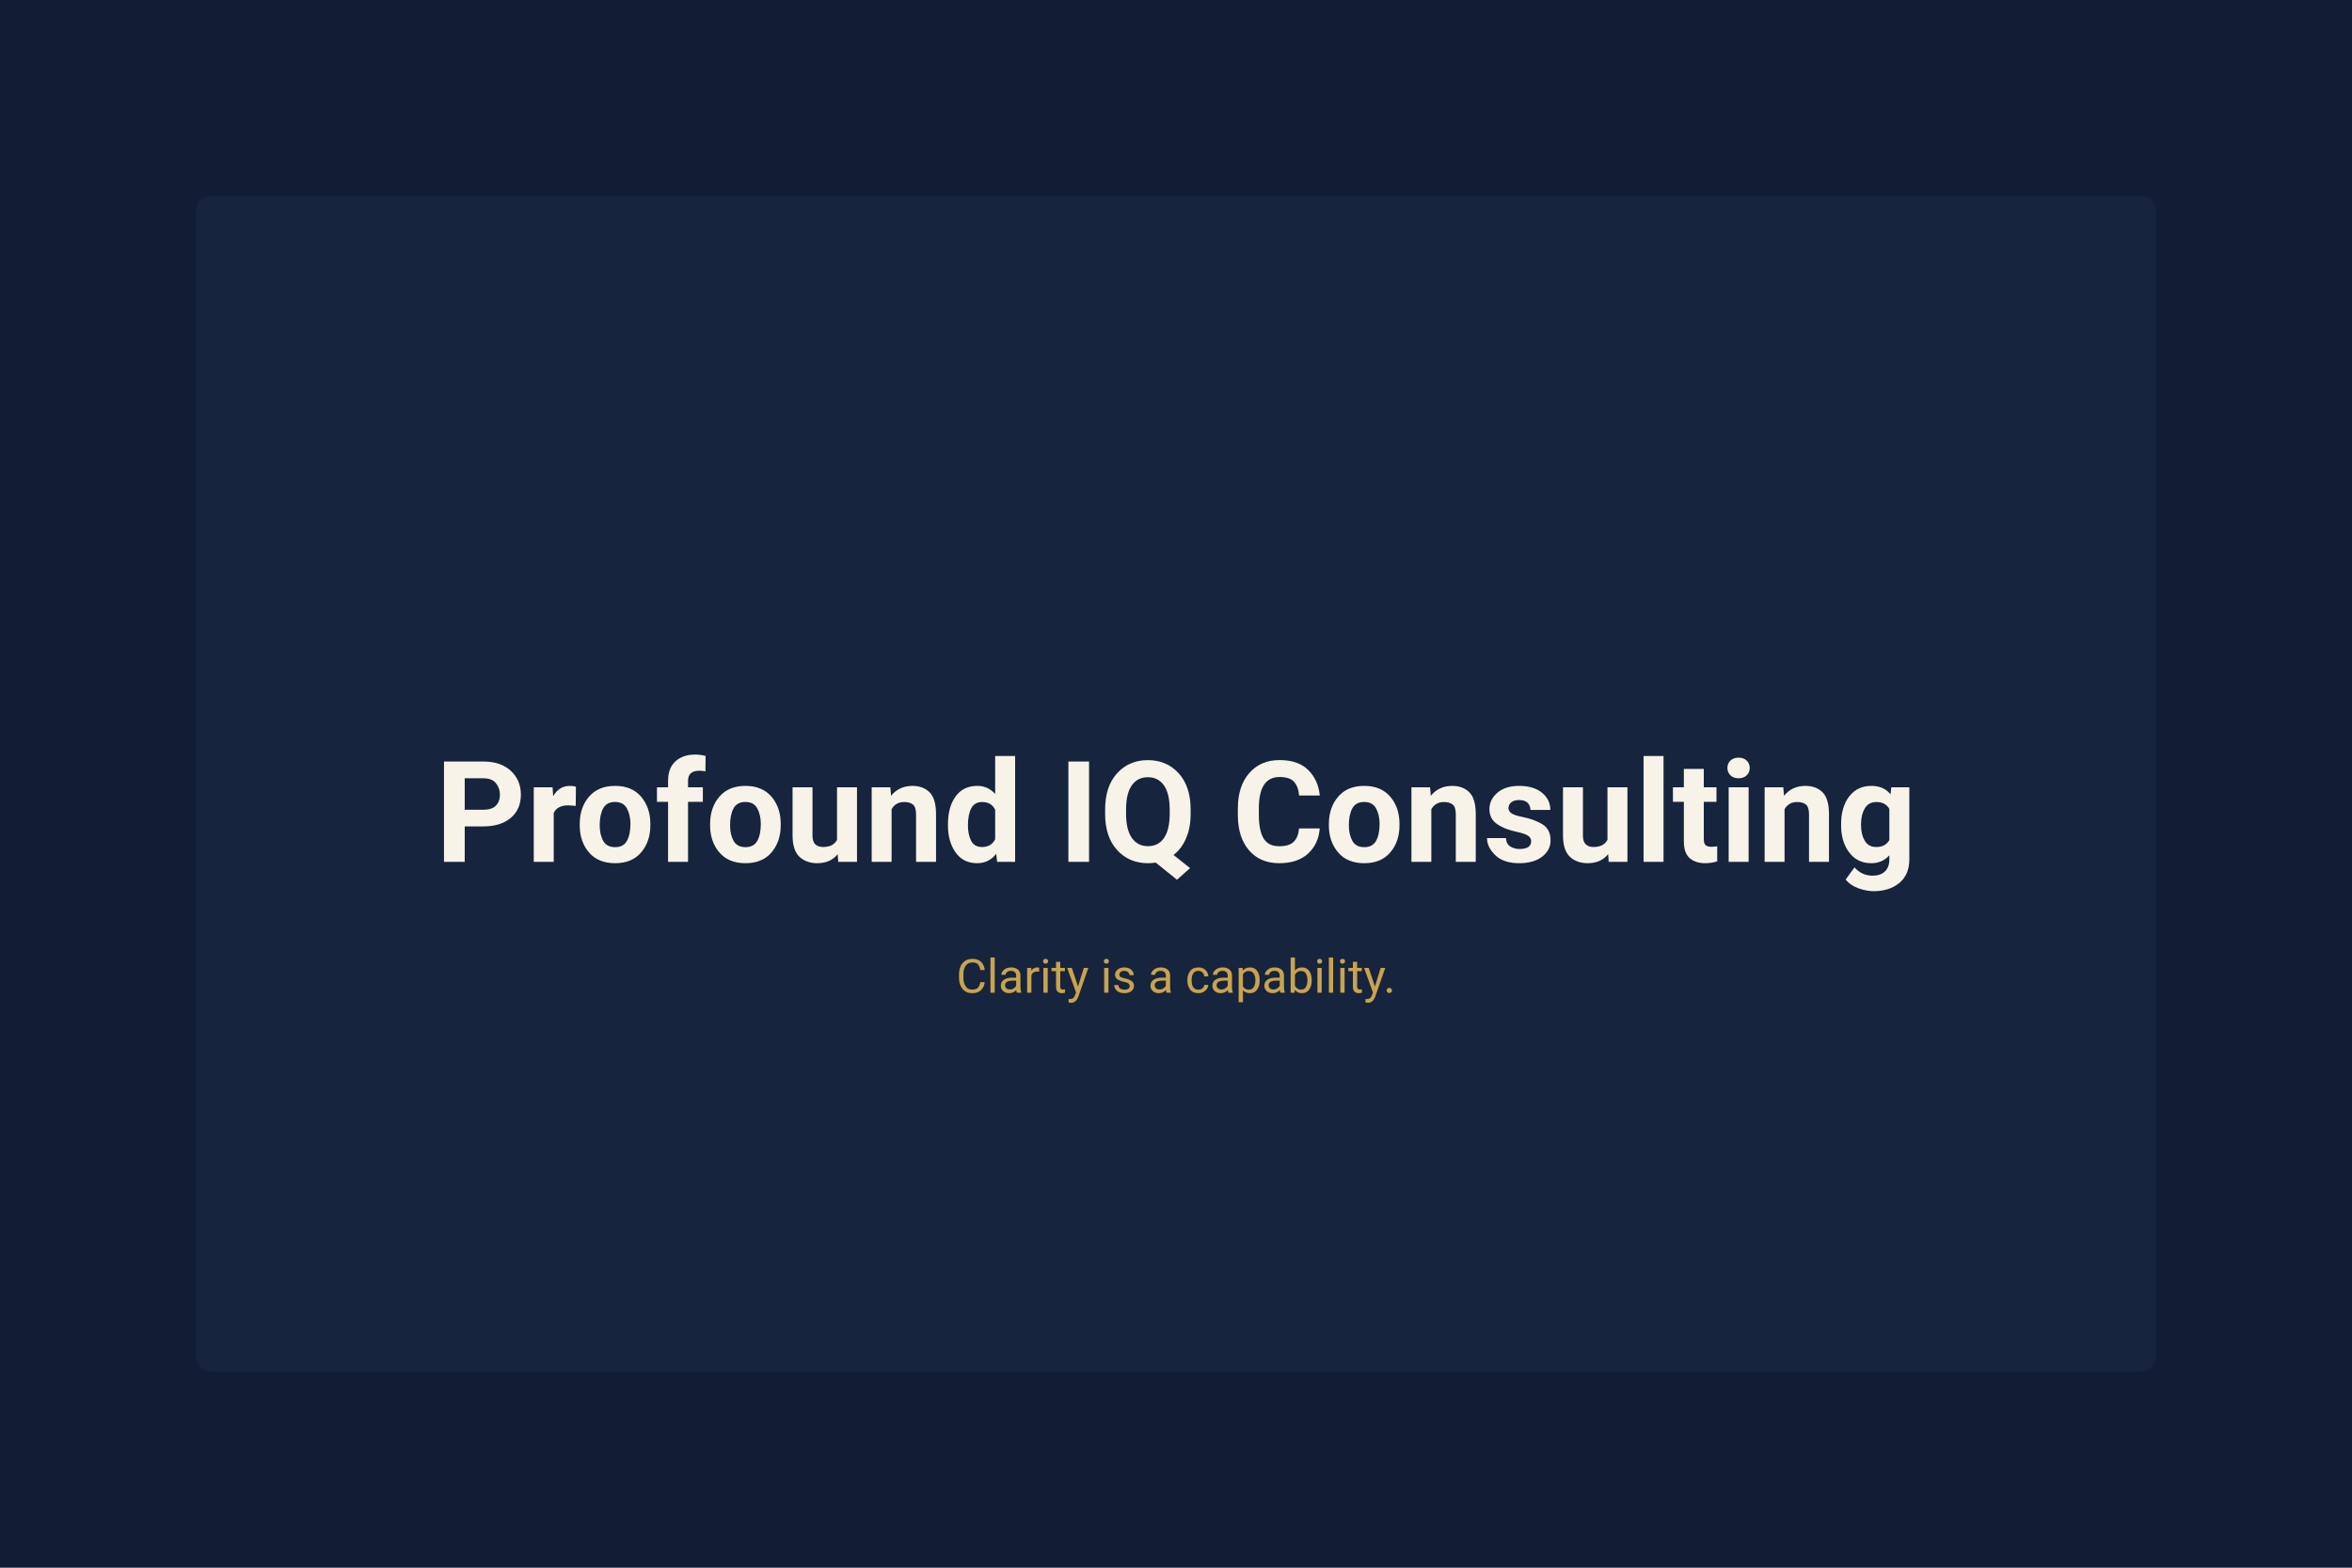
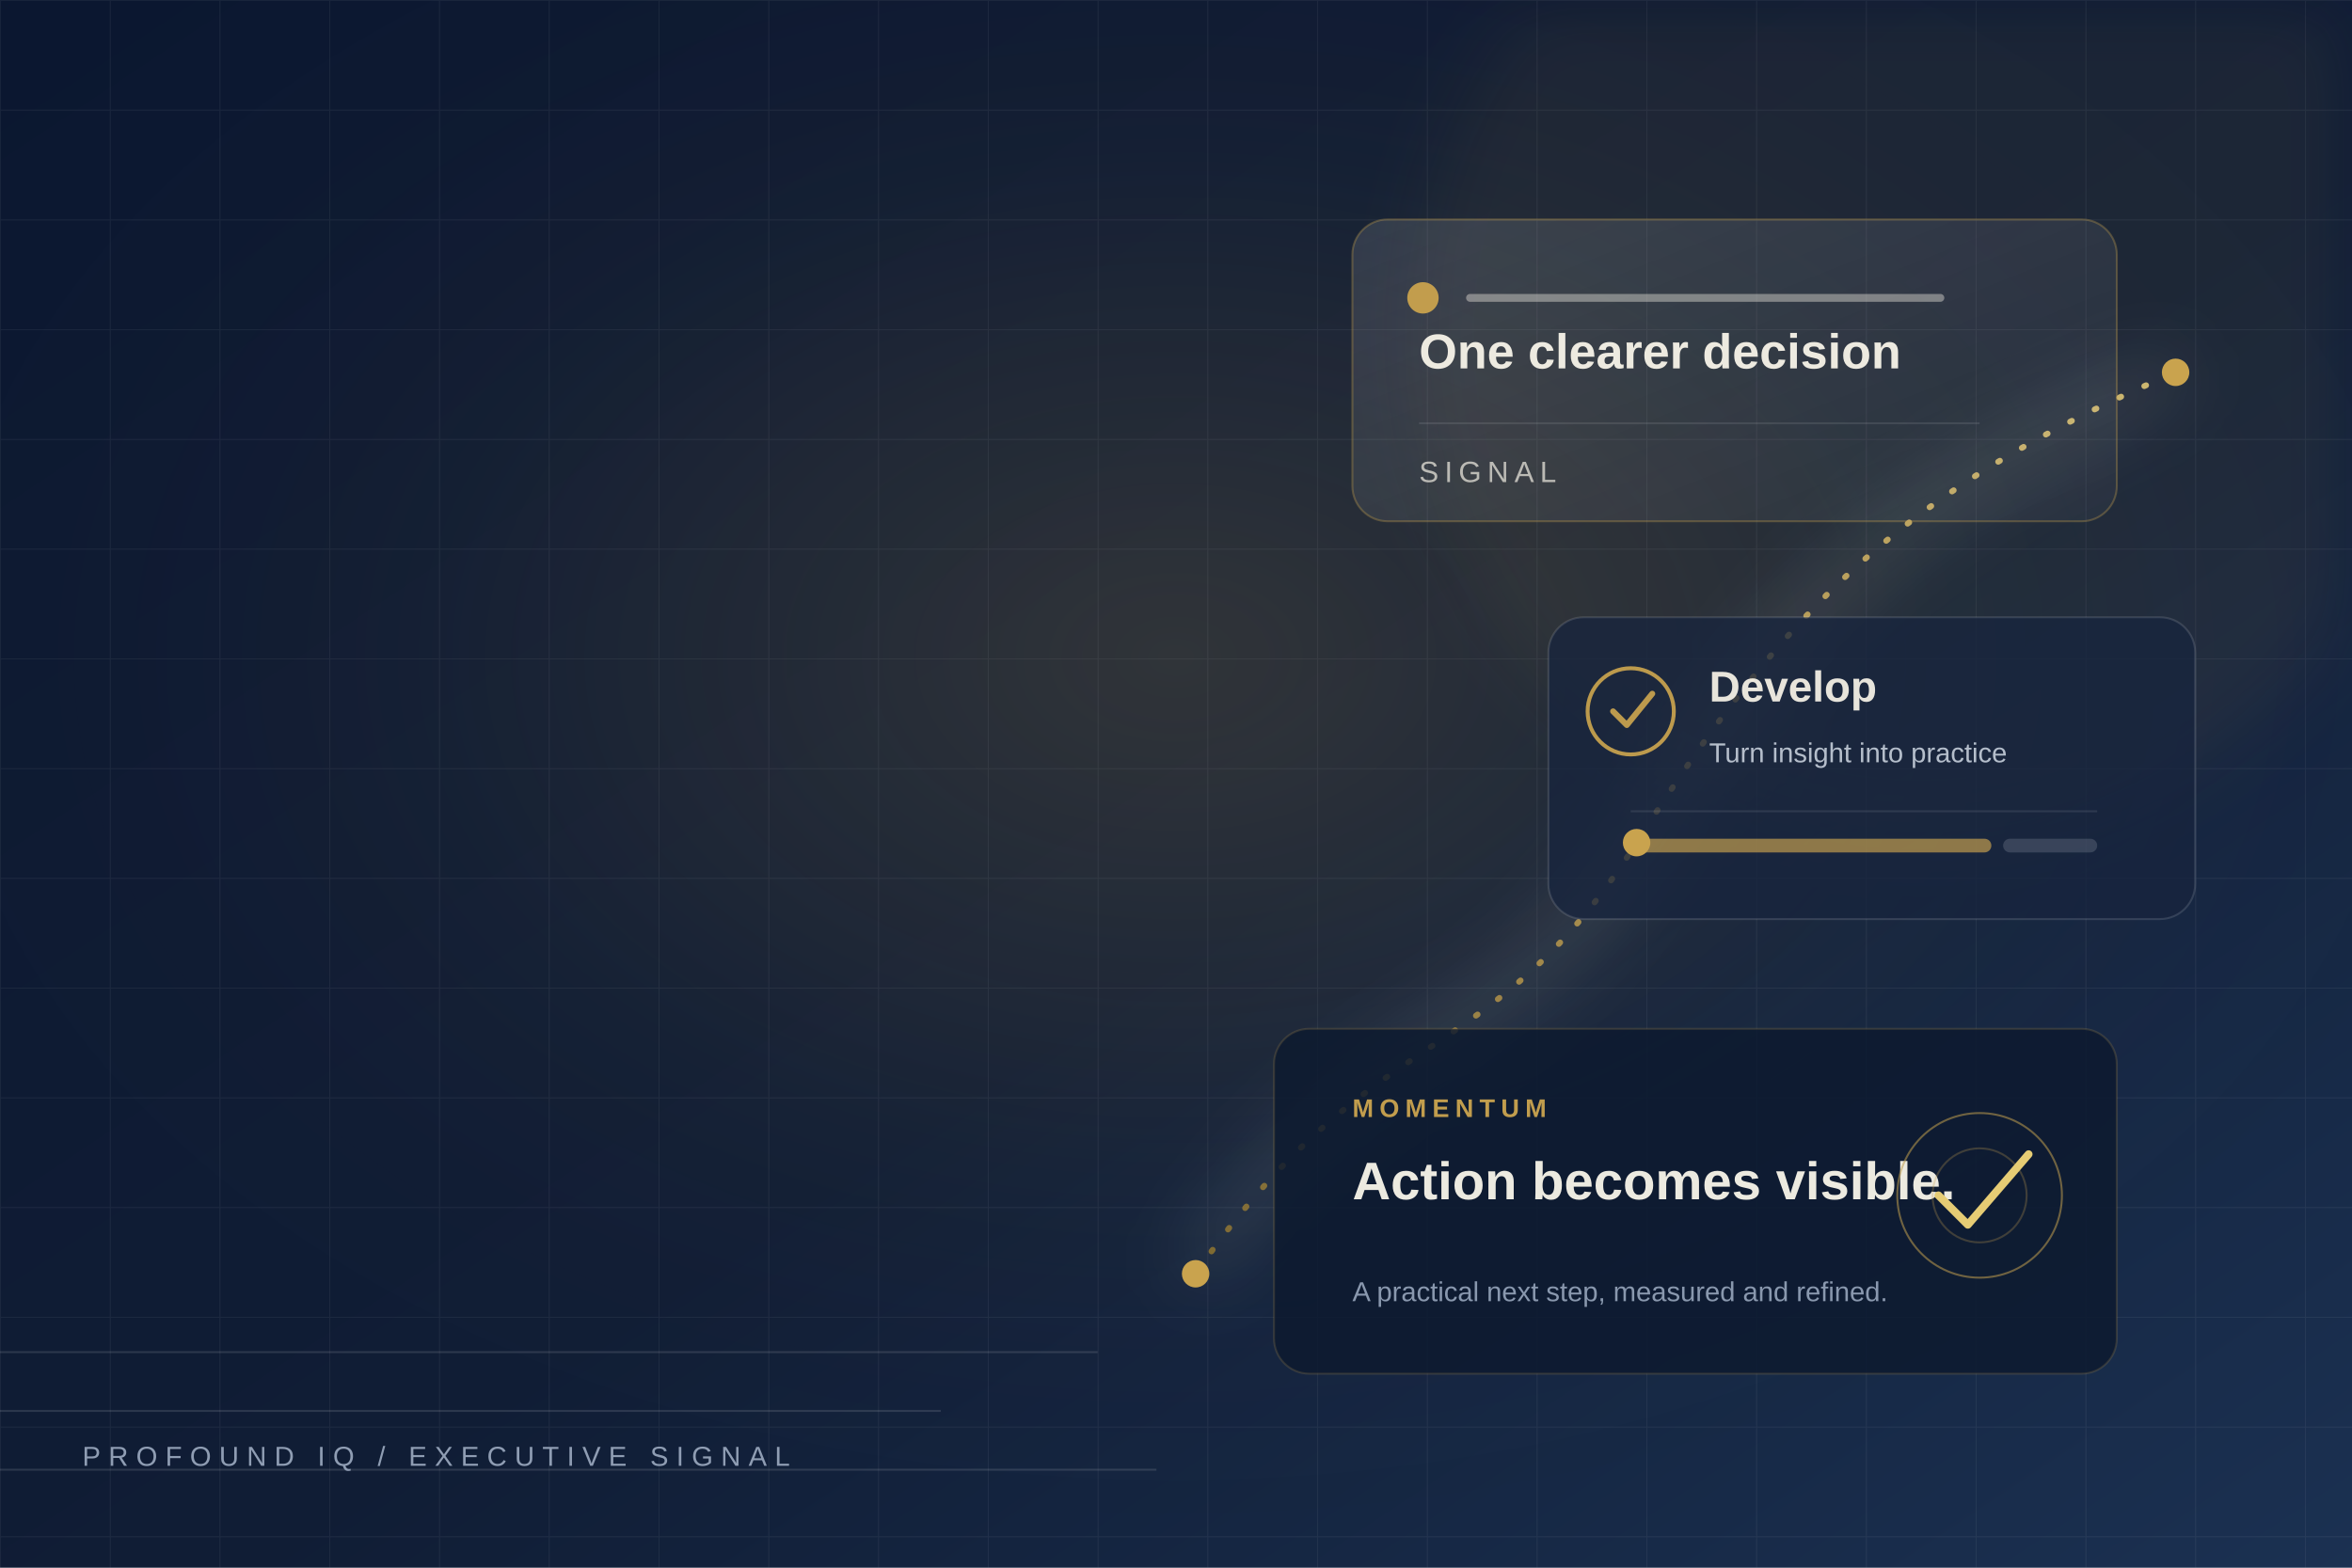
- <svg xmlns="http://www.w3.org/2000/svg" viewBox="0 0 1200 800" width="1200" height="800">
-   <rect width="1200" height="800" fill="#101d35" />
-   <rect x="100" y="100" width="1000" height="600" fill="#16243d" rx="8" />
-   <text x="600" y="420" dominant-baseline="middle" text-anchor="middle" font-family="system-ui, -apple-system, Segoe UI, Roboto, Ubuntu, Cantarell, Noto Sans, Helvetica, Arial, sans-serif" font-size="72" font-weight="700" fill="#f7f3e8">Profound IQ Consulting</text>
-   <text x="600" y="500" dominant-baseline="middle" text-anchor="middle" font-family="system-ui, -apple-system, Segoe UI, Roboto, Ubuntu, Cantarell, Noto Sans, Helvetica, Arial, sans-serif" font-size="24" font-weight="400" fill="#c9a34e">Clarity is a capability.</text>
+ <svg xmlns="http://www.w3.org/2000/svg" viewBox="0 0 1200 800" width="1200" height="800" role="img" aria-label="Abstract pathway from insight to action">
+   <defs>
+     <linearGradient id="field" x1="0" y1="0" x2="1" y2="1">
+       <stop offset="0" stop-color="#0b1730" />
+       <stop offset="0.55" stop-color="#101d35" />
+       <stop offset="1" stop-color="#1b3152" />
+     </linearGradient>
+     <linearGradient id="gold" x1="0" y1="0" x2="1" y2="0">
+       <stop offset="0" stop-color="#8d6f25" />
+       <stop offset="0.5" stop-color="#c9a34e" />
+       <stop offset="1" stop-color="#f0d477" />
+     </linearGradient>
+     <linearGradient id="panel" x1="0" y1="0" x2="1" y2="1">
+       <stop offset="0" stop-color="#ffffff" stop-opacity="0.12" />
+       <stop offset="1" stop-color="#ffffff" stop-opacity="0.03" />
+     </linearGradient>
+     <radialGradient id="glow" cx="50%" cy="42%" r="58%">
+       <stop offset="0" stop-color="#c9a34e" stop-opacity="0.18" />
+       <stop offset="0.55" stop-color="#c9a34e" stop-opacity="0.04" />
+       <stop offset="1" stop-color="#0b1730" stop-opacity="0" />
+     </radialGradient>
+     <pattern id="grid" width="56" height="56" patternUnits="userSpaceOnUse">
+       <path d="M 56 0 L 0 0 0 56" fill="none" stroke="#ffffff" stroke-opacity="0.055" stroke-width="1" />
+     </pattern>
+     <filter id="soft" x="-20%" y="-20%" width="140%" height="140%">
+       <feGaussianBlur stdDeviation="18" />
+     </filter>
+   </defs>
+   <rect width="1200" height="800" fill="url(#field)" />
+   <rect width="1200" height="800" fill="url(#glow)" />
+   <rect width="1200" height="800" fill="url(#grid)" />
+   <circle cx="980" cy="170" r="260" fill="#c9a34e" opacity="0.07" filter="url(#soft)" />
+   <path d="M 610 650 C 700 520 760 548 835 430 S 970 250 1110 190" fill="none" stroke="url(#gold)" stroke-width="3" stroke-linecap="round" stroke-dasharray="1 13" opacity="0.82" />
+   <path d="M 610 650 C 700 520 760 548 835 430 S 970 250 1110 190" fill="none" stroke="#f7f3e8" stroke-opacity="0.16" stroke-width="16" filter="url(#soft)" />
+   <g opacity="0.95">
+     <rect x="690" y="112" width="390" height="154" rx="18" fill="url(#panel)" stroke="#c9a34e" stroke-opacity="0.34" />
+     <path d="M 724 216 H 1010" stroke="#ffffff" stroke-opacity="0.1" />
+     <circle cx="726" cy="152" r="8" fill="#c9a34e" />
+     <path d="M 750 152 H 990" stroke="#f7f3e8" stroke-opacity="0.42" stroke-width="4" stroke-linecap="round" />
+     <text x="724" y="246" fill="#f7f3e8" fill-opacity="0.72" font-family="Arial, sans-serif" font-size="15" letter-spacing="3">SIGNAL</text>
+     <text x="724" y="188" fill="#f7f3e8" font-family="Arial, sans-serif" font-size="25" font-weight="700">One clearer decision</text>
+   </g>
+   <g opacity="0.92">
+     <rect x="790" y="315" width="330" height="154" rx="18" fill="#16243d" fill-opacity="0.82" stroke="#ffffff" stroke-opacity="0.14" />
+     <circle cx="832" cy="363" r="22" fill="none" stroke="#c9a34e" stroke-width="2" />
+     <path d="M 823 363 L 830 370 L 843 354" fill="none" stroke="#c9a34e" stroke-width="3" stroke-linecap="round" stroke-linejoin="round" />
+     <text x="872" y="358" fill="#f7f3e8" font-family="Arial, sans-serif" font-size="22" font-weight="700">Develop</text>
+     <text x="872" y="389" fill="#c1cad7" font-family="Arial, sans-serif" font-size="14">Turn insight into practice</text>
+     <path d="M 832 414 H 1070" stroke="#ffffff" stroke-opacity="0.1" />
+     <rect x="832" y="428" width="184" height="7" rx="3.5" fill="#c9a34e" fill-opacity="0.72" />
+     <rect x="1022" y="428" width="48" height="7" rx="3.5" fill="#ffffff" fill-opacity="0.16" />
+   </g>
+   <g opacity="0.95">
+     <rect x="650" y="525" width="430" height="176" rx="18" fill="#0d1a2f" fill-opacity="0.88" stroke="#c9a34e" stroke-opacity="0.2" />
+     <text x="690" y="570" fill="#c9a34e" font-family="Arial, sans-serif" font-size="13" letter-spacing="3" font-weight="700">MOMENTUM</text>
+     <text x="690" y="612" fill="#f7f3e8" font-family="Arial, sans-serif" font-size="27" font-weight="700">Action becomes visible.</text>
+     <g fill="none" stroke="#c9a34e" stroke-opacity="0.55">
+       <circle cx="1010" cy="610" r="42" />
+       <circle cx="1010" cy="610" r="24" stroke-opacity="0.28" />
+     </g>
+     <path d="M 989 610 L 1004 625 L 1035 589" fill="none" stroke="#f0d477" stroke-width="4" stroke-linecap="round" stroke-linejoin="round" />
+     <text x="690" y="664" fill="#8f9db3" font-family="Arial, sans-serif" font-size="14">A practical next step, measured and refined.</text>
+   </g>
+   <g fill="#c9a34e">
+     <circle cx="610" cy="650" r="7" />
+     <circle cx="835" cy="430" r="7" />
+     <circle cx="1110" cy="190" r="7" />
+   </g>
+   <g fill="none" stroke="#ffffff" stroke-opacity="0.12">
+     <path d="M 0 690 H 560" />
+     <path d="M 0 720 H 480" />
+     <path d="M 0 750 H 590" />
+   </g>
+   <text x="42" y="748" fill="#8f9db3" font-family="Arial, sans-serif" font-size="14" letter-spacing="4">PROFOUND IQ / EXECUTIVE SIGNAL</text>
</svg>
